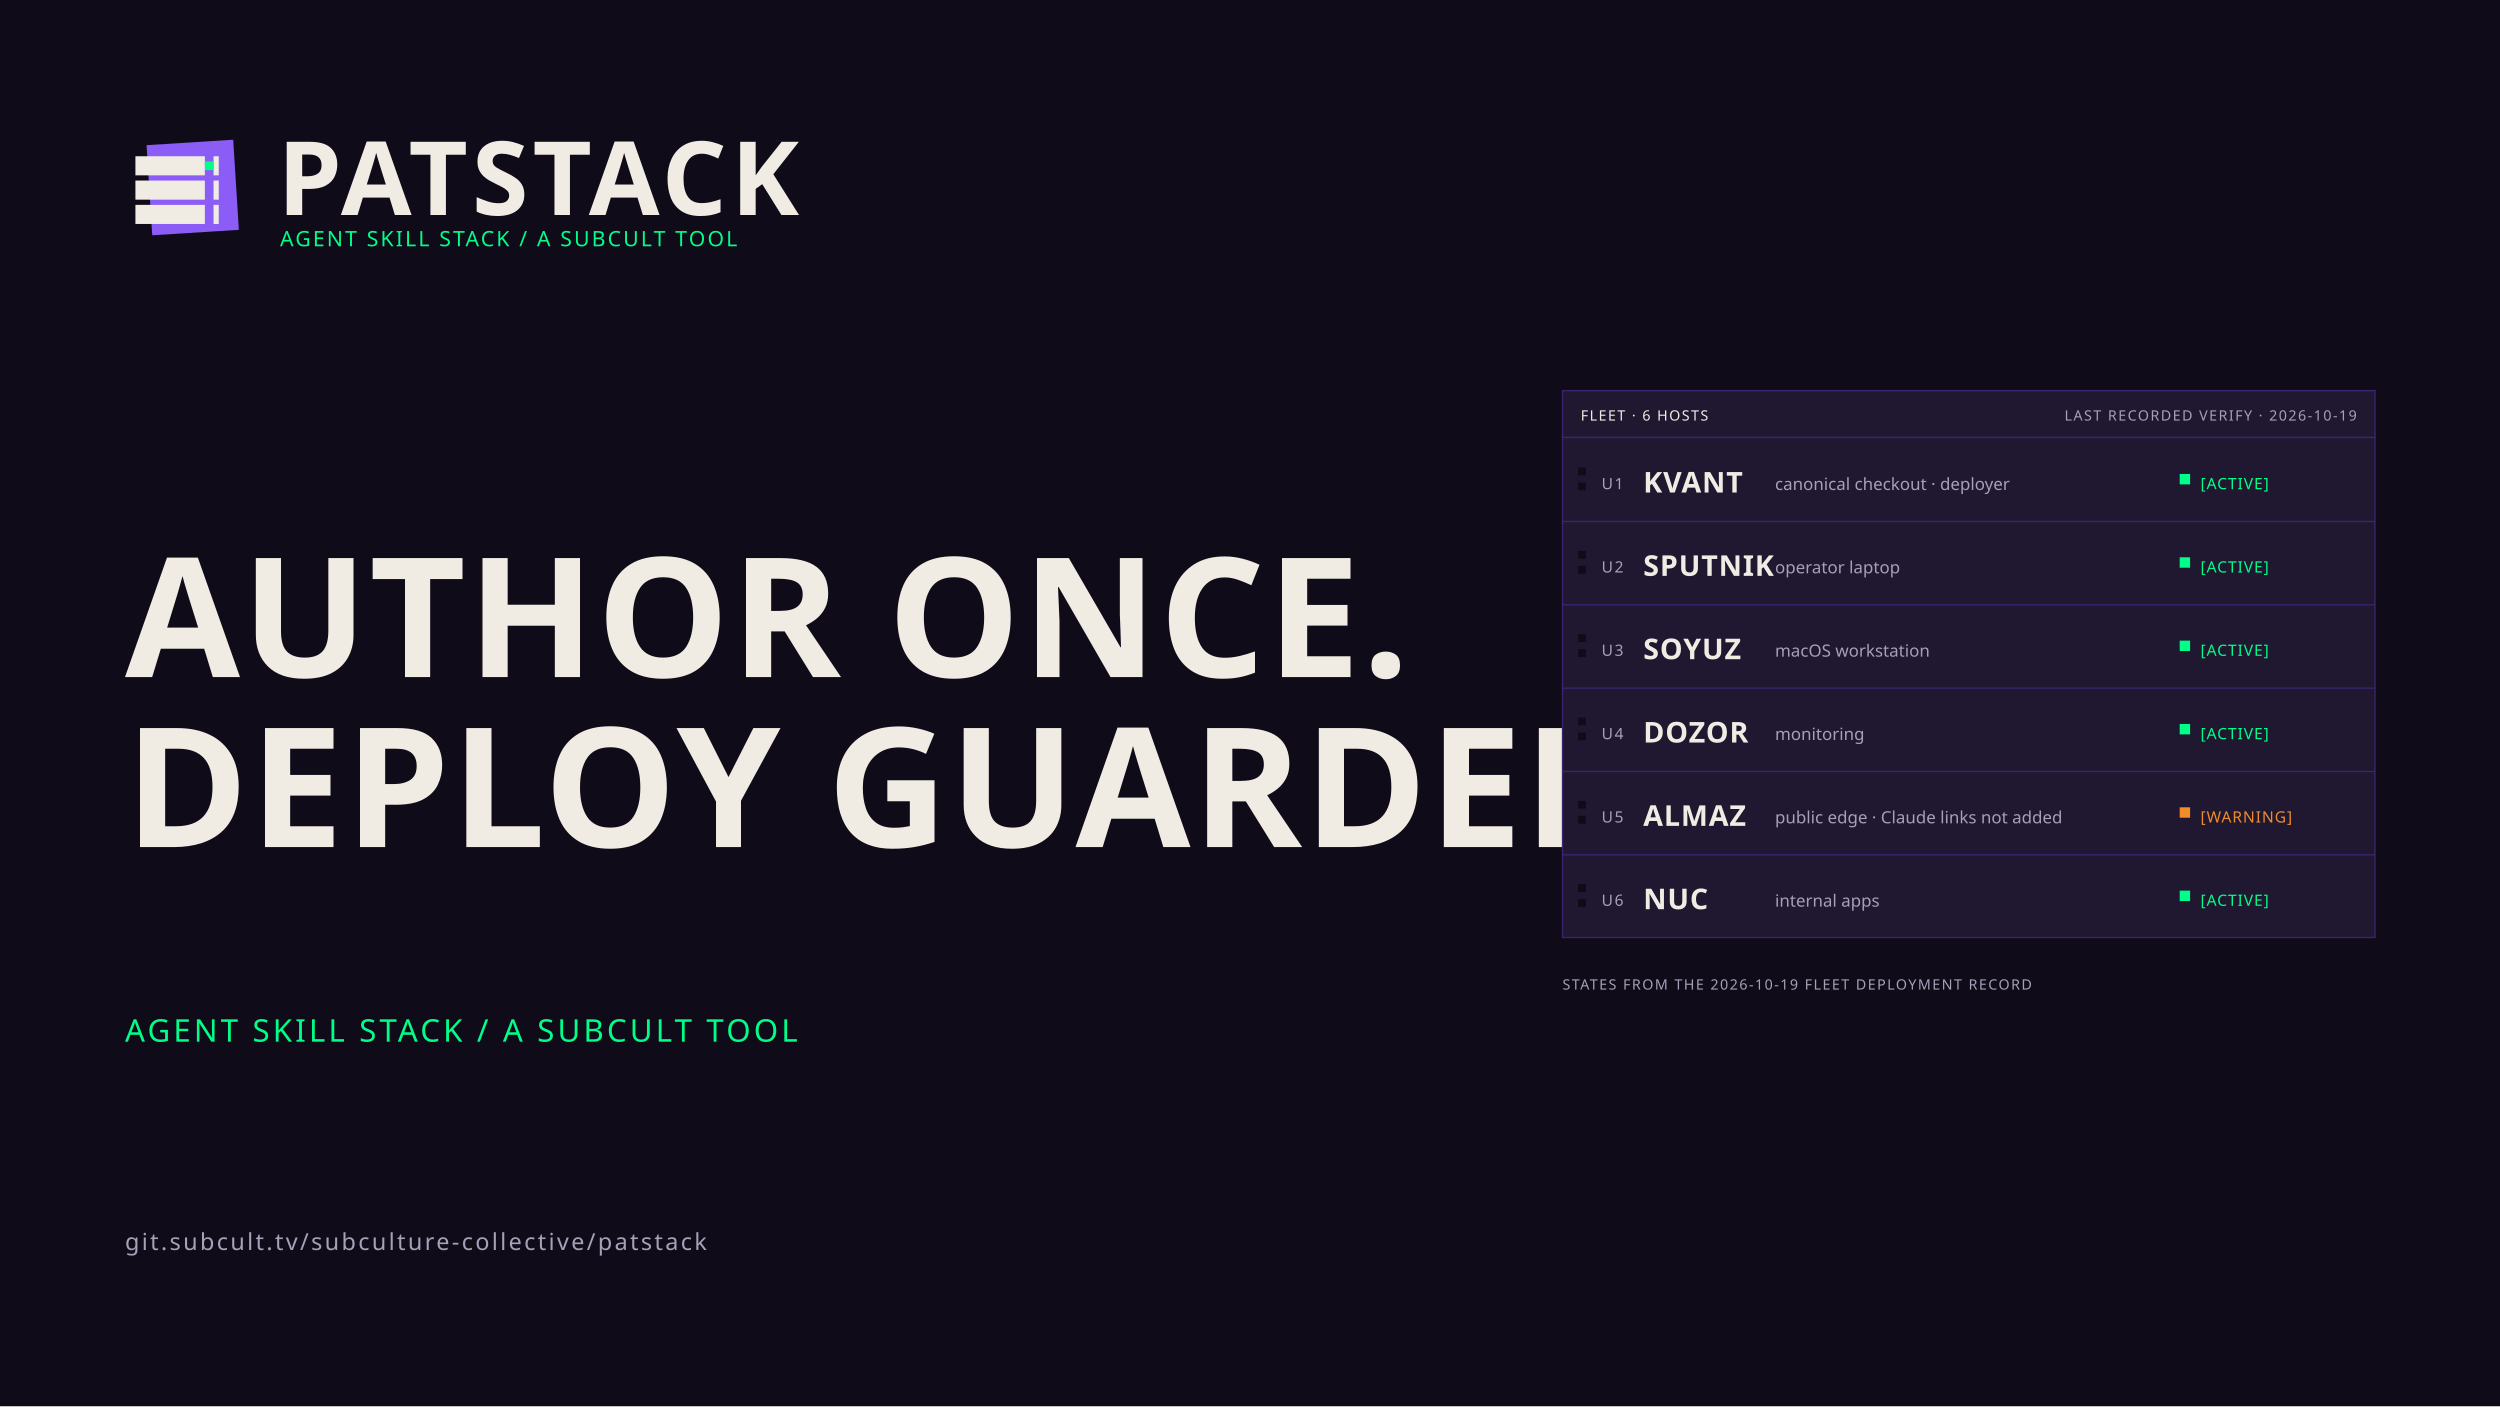
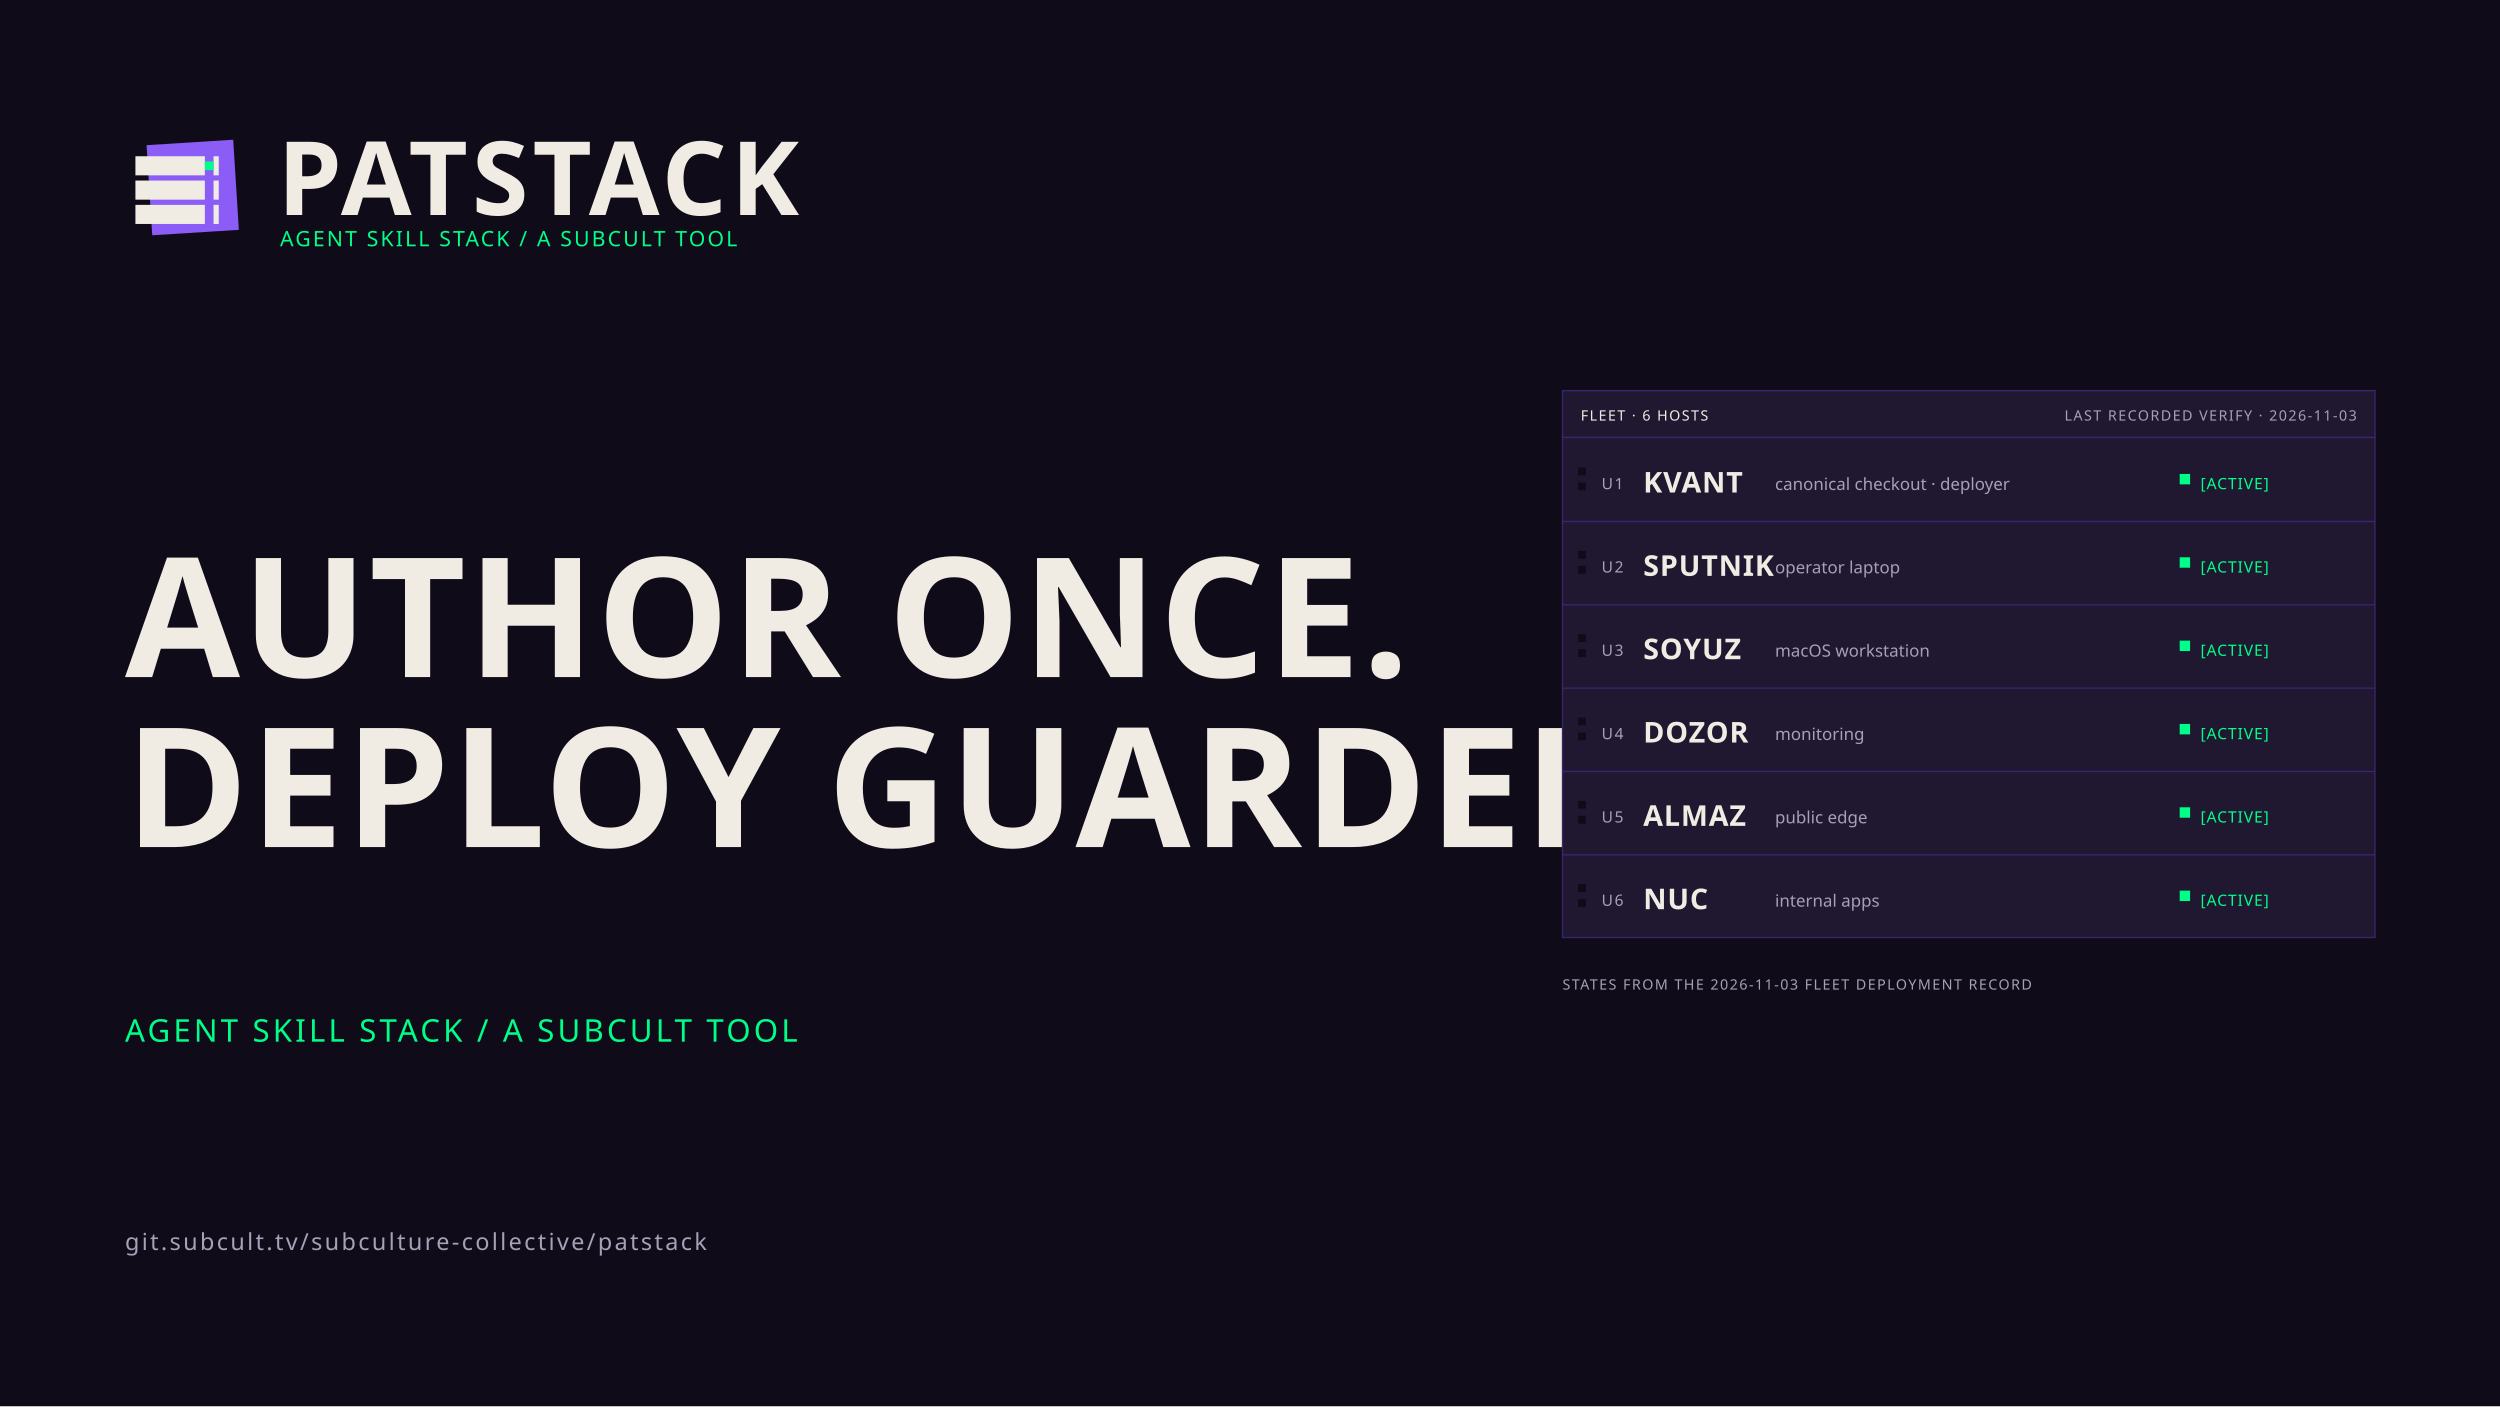
<svg xmlns="http://www.w3.org/2000/svg" width="1920" height="1080" viewBox="0 0 1920 1080" role="img" aria-label="patstack video title card">
  <rect x="0" y="0" width="1920" height="1080" fill="#100b19" />
  <g transform="translate(96 96) scale(1.333333)">
    <rect x="14" y="10" width="50" height="52" fill="#8b5cf6" transform="rotate(-3.6 39 36)" />
    <rect x="6" y="18" width="40" height="11" fill="#f0ece4" />
    <rect x="51" y="18" width="3" height="11" fill="#f0ece4" />
    <rect x="46" y="21" width="5" height="5" fill="#00ff88" />
    <rect x="6" y="32" width="40" height="11" fill="#f0ece4" />
    <rect x="51" y="32" width="3" height="11" fill="#f0ece4" />
    <rect x="6" y="46" width="40" height="11" fill="#f0ece4" />
    <rect x="51" y="46" width="3" height="11" fill="#f0ece4" />
  </g>
  <text x="213.12" y="165.12" font-family="Oswald" font-weight="700" font-size="78.72" fill="#f0ece4" text-anchor="start" letter-spacing="3.15">PATSTACK</text>
  <text x="215.04" y="189.12" font-family="JetBrains Mono" font-weight="400" font-size="16.32" fill="#00ff88" text-anchor="start" letter-spacing="1.63">AGENT SKILL STACK / A SUBCULT TOOL</text>
  <text x="96" y="520" font-family="Oswald" font-weight="700" font-size="128" fill="#f0ece4" text-anchor="start" letter-spacing="1.28">AUTHOR ONCE.</text>
  <text x="96" y="650.56" font-family="Oswald" font-weight="700" font-size="128" fill="#f0ece4" text-anchor="start" letter-spacing="1.28">DEPLOY GUARDED.</text>
  <text x="96" y="800" font-family="JetBrains Mono" font-weight="400" font-size="24" fill="#00ff88" text-anchor="start" letter-spacing="2.4">AGENT SKILL STACK / A SUBCULT TOOL</text>
  <rect x="1200" y="300" width="624" height="36" fill="#1f1830" stroke="#3b2470" stroke-width="1" />
  <text x="1214" y="323" font-family="JetBrains Mono" font-weight="400" font-size="11" fill="#f0ece4" text-anchor="start" letter-spacing="1.1">FLEET · 6 HOSTS</text>
-   <text x="1810" y="323" font-family="JetBrains Mono" font-weight="400" font-size="11" fill="#a89fb8" text-anchor="end" letter-spacing="1.1">LAST RECORDED VERIFY · 2026-10-19</text>
+   <text x="1810" y="323" font-family="JetBrains Mono" font-weight="400" font-size="11" fill="#a89fb8" text-anchor="end" letter-spacing="1.1">LAST RECORDED VERIFY · 2026-11-03</text>
  <rect x="1200" y="336" width="624" height="384" fill="#1f1830" stroke="#3b2470" stroke-width="1" />
  <rect x="1212" y="359.04" width="6" height="6" fill="#100b19" />
  <rect x="1212" y="370.56" width="6" height="6" fill="#100b19" />
  <text x="1230" y="375.68" font-family="JetBrains Mono" font-weight="400" font-size="12" fill="#a89fb8" text-anchor="start" letter-spacing="1.2">U1</text>
  <text x="1262" y="378.24" font-family="Oswald" font-weight="700" font-size="22" fill="#f0ece4" text-anchor="start" letter-spacing="0.66">KVANT</text>
  <text x="1363.2" y="376.32" font-family="Space Grotesk" font-weight="400" font-size="13" fill="#a89fb8" text-anchor="start">canonical checkout · deployer</text>
  <rect x="1674" y="364" width="8" height="8" fill="#00ff88" />
  <text x="1690" y="375.68" font-family="JetBrains Mono" font-weight="400" font-size="12" fill="#00ff88" text-anchor="start" letter-spacing="0.7">[ACTIVE]</text>
  <rect x="1200" y="400" width="624" height="1" fill="#3b2470" />
  <rect x="1212" y="423.04" width="6" height="6" fill="#100b19" />
  <rect x="1212" y="434.56" width="6" height="6" fill="#100b19" />
  <text x="1230" y="439.68" font-family="JetBrains Mono" font-weight="400" font-size="12" fill="#a89fb8" text-anchor="start" letter-spacing="1.2">U2</text>
  <text x="1262" y="442.24" font-family="Oswald" font-weight="700" font-size="22" fill="#f0ece4" text-anchor="start" letter-spacing="0.66">SPUTNIK</text>
  <text x="1363.2" y="440.32" font-family="Space Grotesk" font-weight="400" font-size="13" fill="#a89fb8" text-anchor="start">operator laptop</text>
  <rect x="1674" y="428" width="8" height="8" fill="#00ff88" />
  <text x="1690" y="439.68" font-family="JetBrains Mono" font-weight="400" font-size="12" fill="#00ff88" text-anchor="start" letter-spacing="0.7">[ACTIVE]</text>
  <rect x="1200" y="464" width="624" height="1" fill="#3b2470" />
  <rect x="1212" y="487.04" width="6" height="6" fill="#100b19" />
  <rect x="1212" y="498.56" width="6" height="6" fill="#100b19" />
  <text x="1230" y="503.68" font-family="JetBrains Mono" font-weight="400" font-size="12" fill="#a89fb8" text-anchor="start" letter-spacing="1.2">U3</text>
  <text x="1262" y="506.24" font-family="Oswald" font-weight="700" font-size="22" fill="#f0ece4" text-anchor="start" letter-spacing="0.66">SOYUZ</text>
  <text x="1363.2" y="504.32" font-family="Space Grotesk" font-weight="400" font-size="13" fill="#a89fb8" text-anchor="start">macOS workstation</text>
  <rect x="1674" y="492" width="8" height="8" fill="#00ff88" />
  <text x="1690" y="503.68" font-family="JetBrains Mono" font-weight="400" font-size="12" fill="#00ff88" text-anchor="start" letter-spacing="0.7">[ACTIVE]</text>
  <rect x="1200" y="528" width="624" height="1" fill="#3b2470" />
  <rect x="1212" y="551.04" width="6" height="6" fill="#100b19" />
  <rect x="1212" y="562.56" width="6" height="6" fill="#100b19" />
  <text x="1230" y="567.68" font-family="JetBrains Mono" font-weight="400" font-size="12" fill="#a89fb8" text-anchor="start" letter-spacing="1.2">U4</text>
  <text x="1262" y="570.24" font-family="Oswald" font-weight="700" font-size="22" fill="#f0ece4" text-anchor="start" letter-spacing="0.66">DOZOR</text>
  <text x="1363.2" y="568.32" font-family="Space Grotesk" font-weight="400" font-size="13" fill="#a89fb8" text-anchor="start">monitoring</text>
  <rect x="1674" y="556" width="8" height="8" fill="#00ff88" />
  <text x="1690" y="567.68" font-family="JetBrains Mono" font-weight="400" font-size="12" fill="#00ff88" text-anchor="start" letter-spacing="0.7">[ACTIVE]</text>
  <rect x="1200" y="592" width="624" height="1" fill="#3b2470" />
  <rect x="1212" y="615.04" width="6" height="6" fill="#100b19" />
  <rect x="1212" y="626.56" width="6" height="6" fill="#100b19" />
  <text x="1230" y="631.68" font-family="JetBrains Mono" font-weight="400" font-size="12" fill="#a89fb8" text-anchor="start" letter-spacing="1.2">U5</text>
  <text x="1262" y="634.24" font-family="Oswald" font-weight="700" font-size="22" fill="#f0ece4" text-anchor="start" letter-spacing="0.66">ALMAZ</text>
-   <text x="1363.2" y="632.32" font-family="Space Grotesk" font-weight="400" font-size="13" fill="#a89fb8" text-anchor="start">public edge · Claude links not added</text>
-   <rect x="1674" y="620" width="8" height="8" fill="#f28c28" />
-   <text x="1690" y="631.68" font-family="JetBrains Mono" font-weight="400" font-size="12" fill="#f28c28" text-anchor="start" letter-spacing="0.7">[WARNING]</text>
+   <text x="1363.2" y="632.32" font-family="Space Grotesk" font-weight="400" font-size="13" fill="#a89fb8" text-anchor="start">public edge</text>
+   <rect x="1674" y="620" width="8" height="8" fill="#00ff88" />
+   <text x="1690" y="631.68" font-family="JetBrains Mono" font-weight="400" font-size="12" fill="#00ff88" text-anchor="start" letter-spacing="0.7">[ACTIVE]</text>
  <rect x="1200" y="656" width="624" height="1" fill="#3b2470" />
  <rect x="1212" y="679.04" width="6" height="6" fill="#100b19" />
  <rect x="1212" y="690.56" width="6" height="6" fill="#100b19" />
  <text x="1230" y="695.68" font-family="JetBrains Mono" font-weight="400" font-size="12" fill="#a89fb8" text-anchor="start" letter-spacing="1.2">U6</text>
  <text x="1262" y="698.24" font-family="Oswald" font-weight="700" font-size="22" fill="#f0ece4" text-anchor="start" letter-spacing="0.66">NUC</text>
  <text x="1363.2" y="696.32" font-family="Space Grotesk" font-weight="400" font-size="13" fill="#a89fb8" text-anchor="start">internal apps</text>
  <rect x="1674" y="684" width="8" height="8" fill="#00ff88" />
  <text x="1690" y="695.68" font-family="JetBrains Mono" font-weight="400" font-size="12" fill="#00ff88" text-anchor="start" letter-spacing="0.7">[ACTIVE]</text>
-   <text x="1200" y="760" font-family="JetBrains Mono" font-weight="400" font-size="11" fill="#a89fb8" text-anchor="start" letter-spacing="1.1">STATES FROM THE 2026-10-19 FLEET DEPLOYMENT RECORD</text>
+   <text x="1200" y="760" font-family="JetBrains Mono" font-weight="400" font-size="11" fill="#a89fb8" text-anchor="start" letter-spacing="1.1">STATES FROM THE 2026-11-03 FLEET DEPLOYMENT RECORD</text>
  <text x="96" y="960" font-family="JetBrains Mono" font-weight="400" font-size="18" fill="#a89fb8" text-anchor="start" letter-spacing="1.8">git.subcult.tv/subculture-collective/patstack</text>
</svg>
